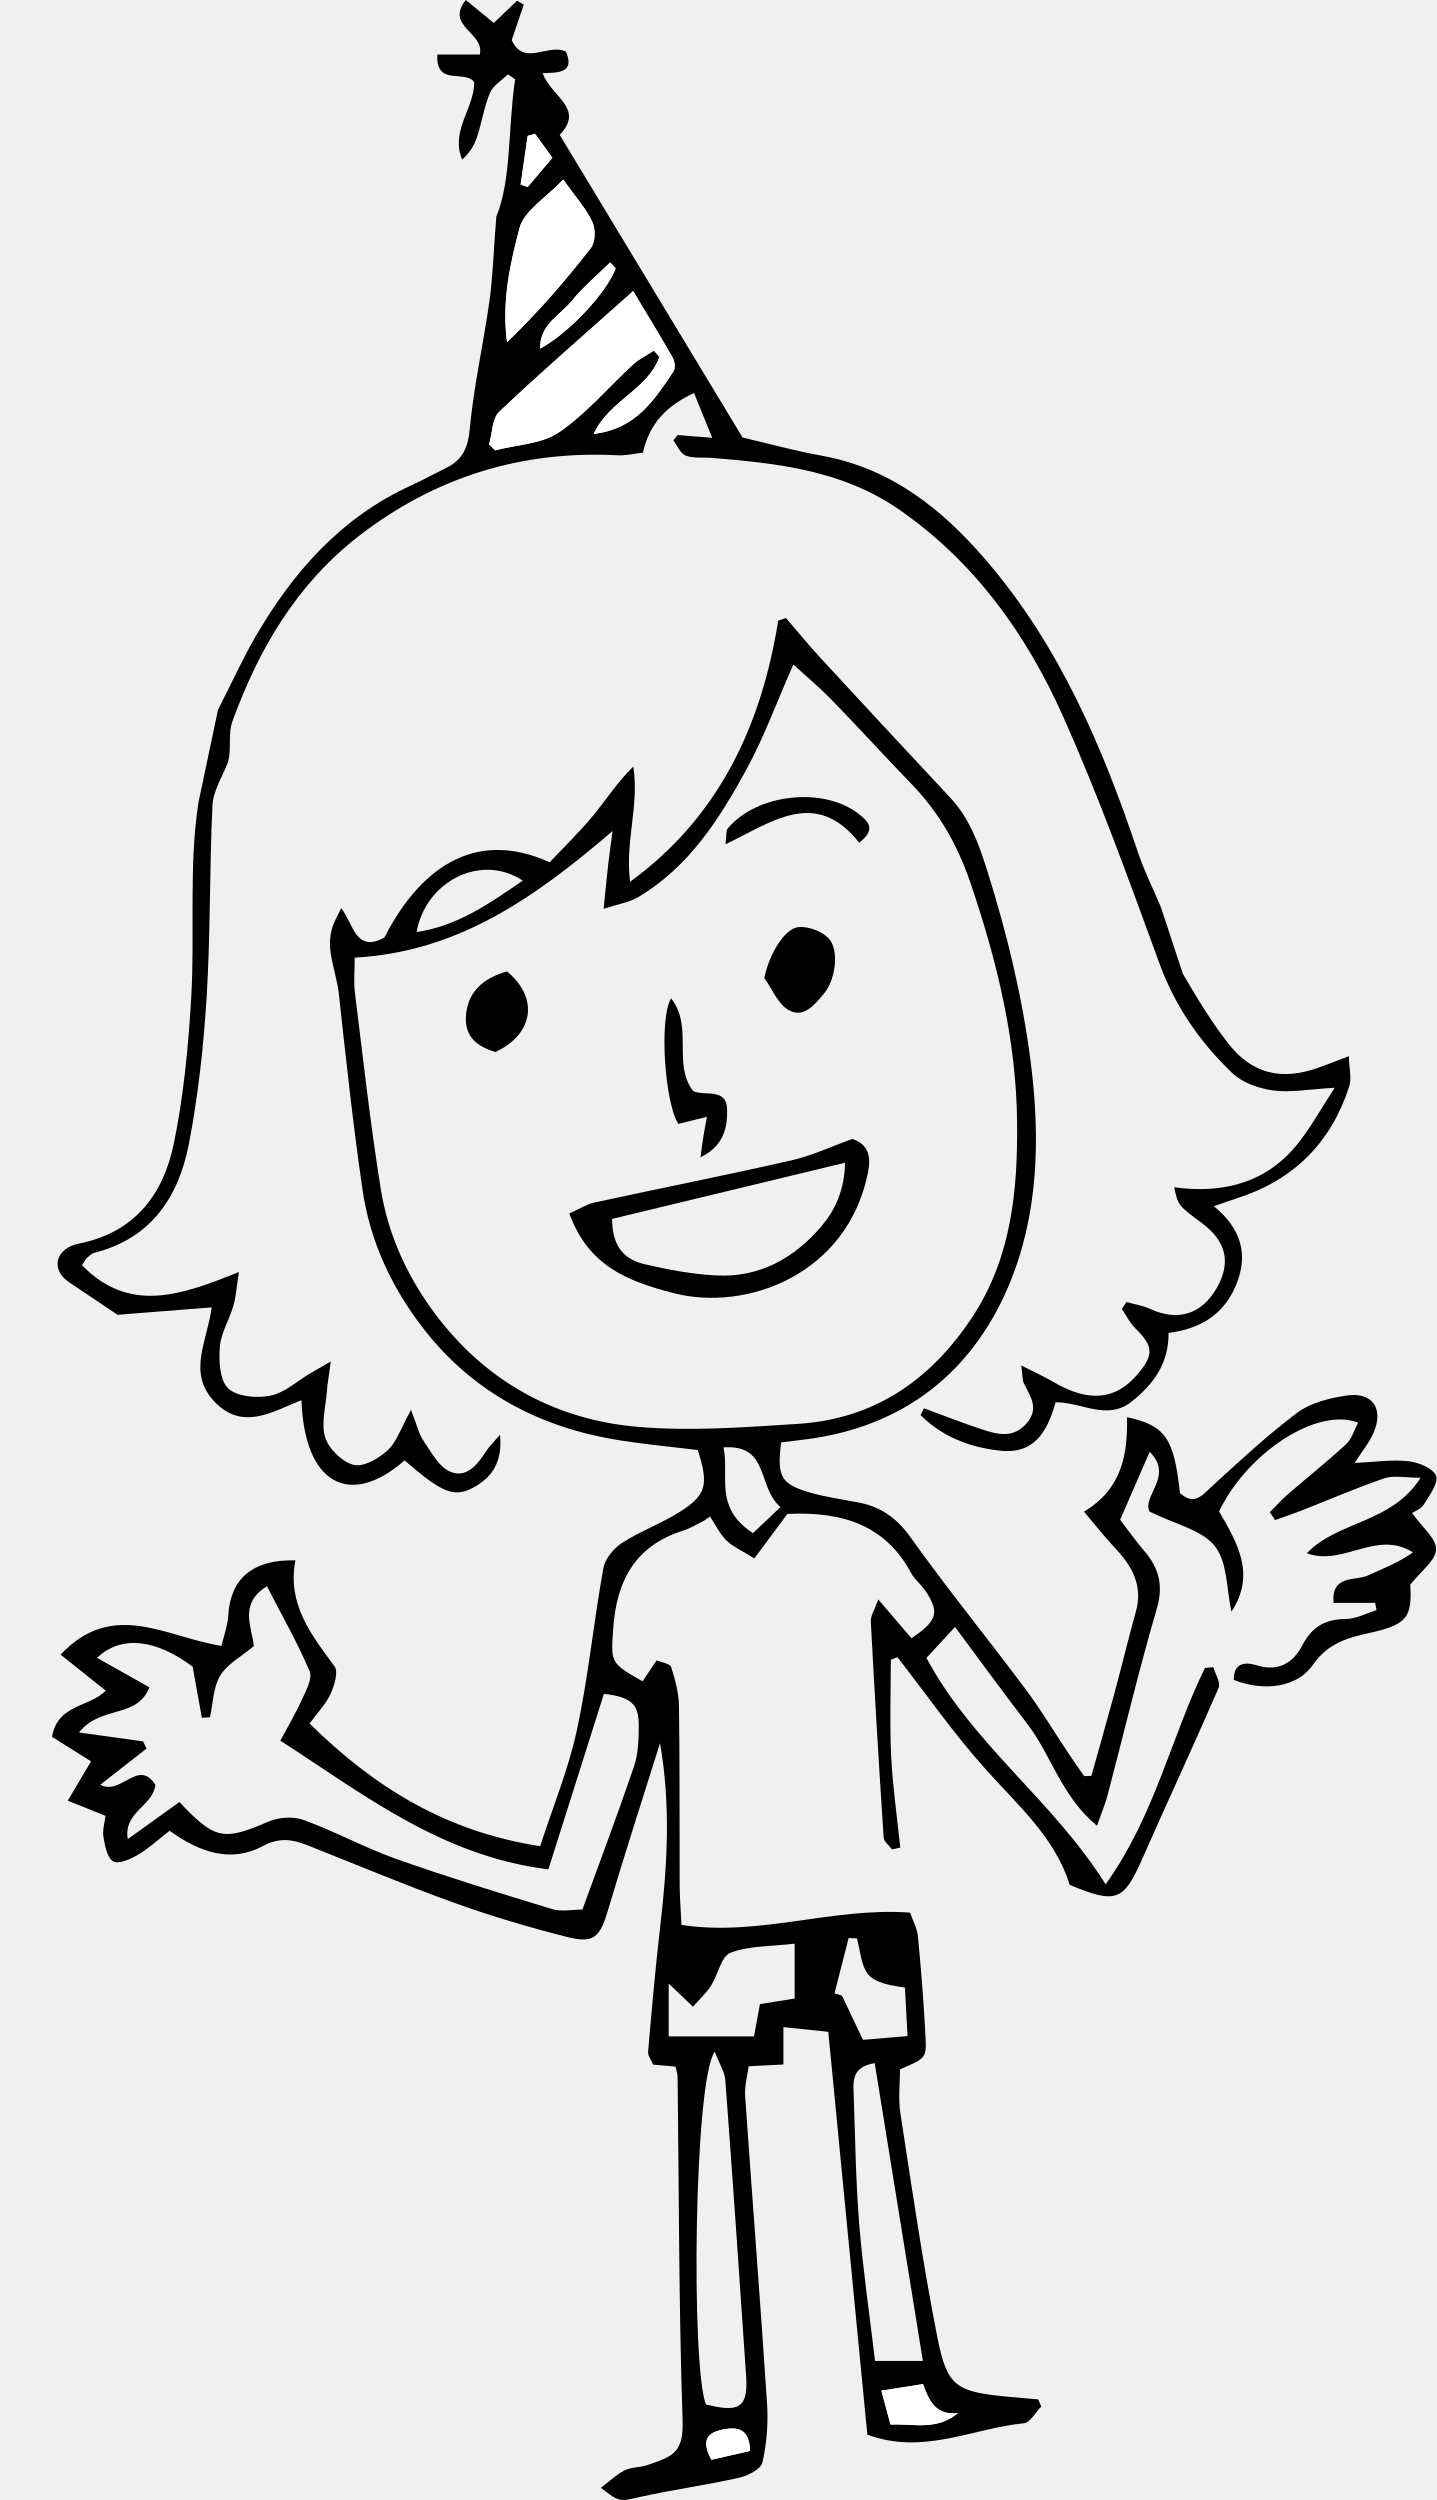
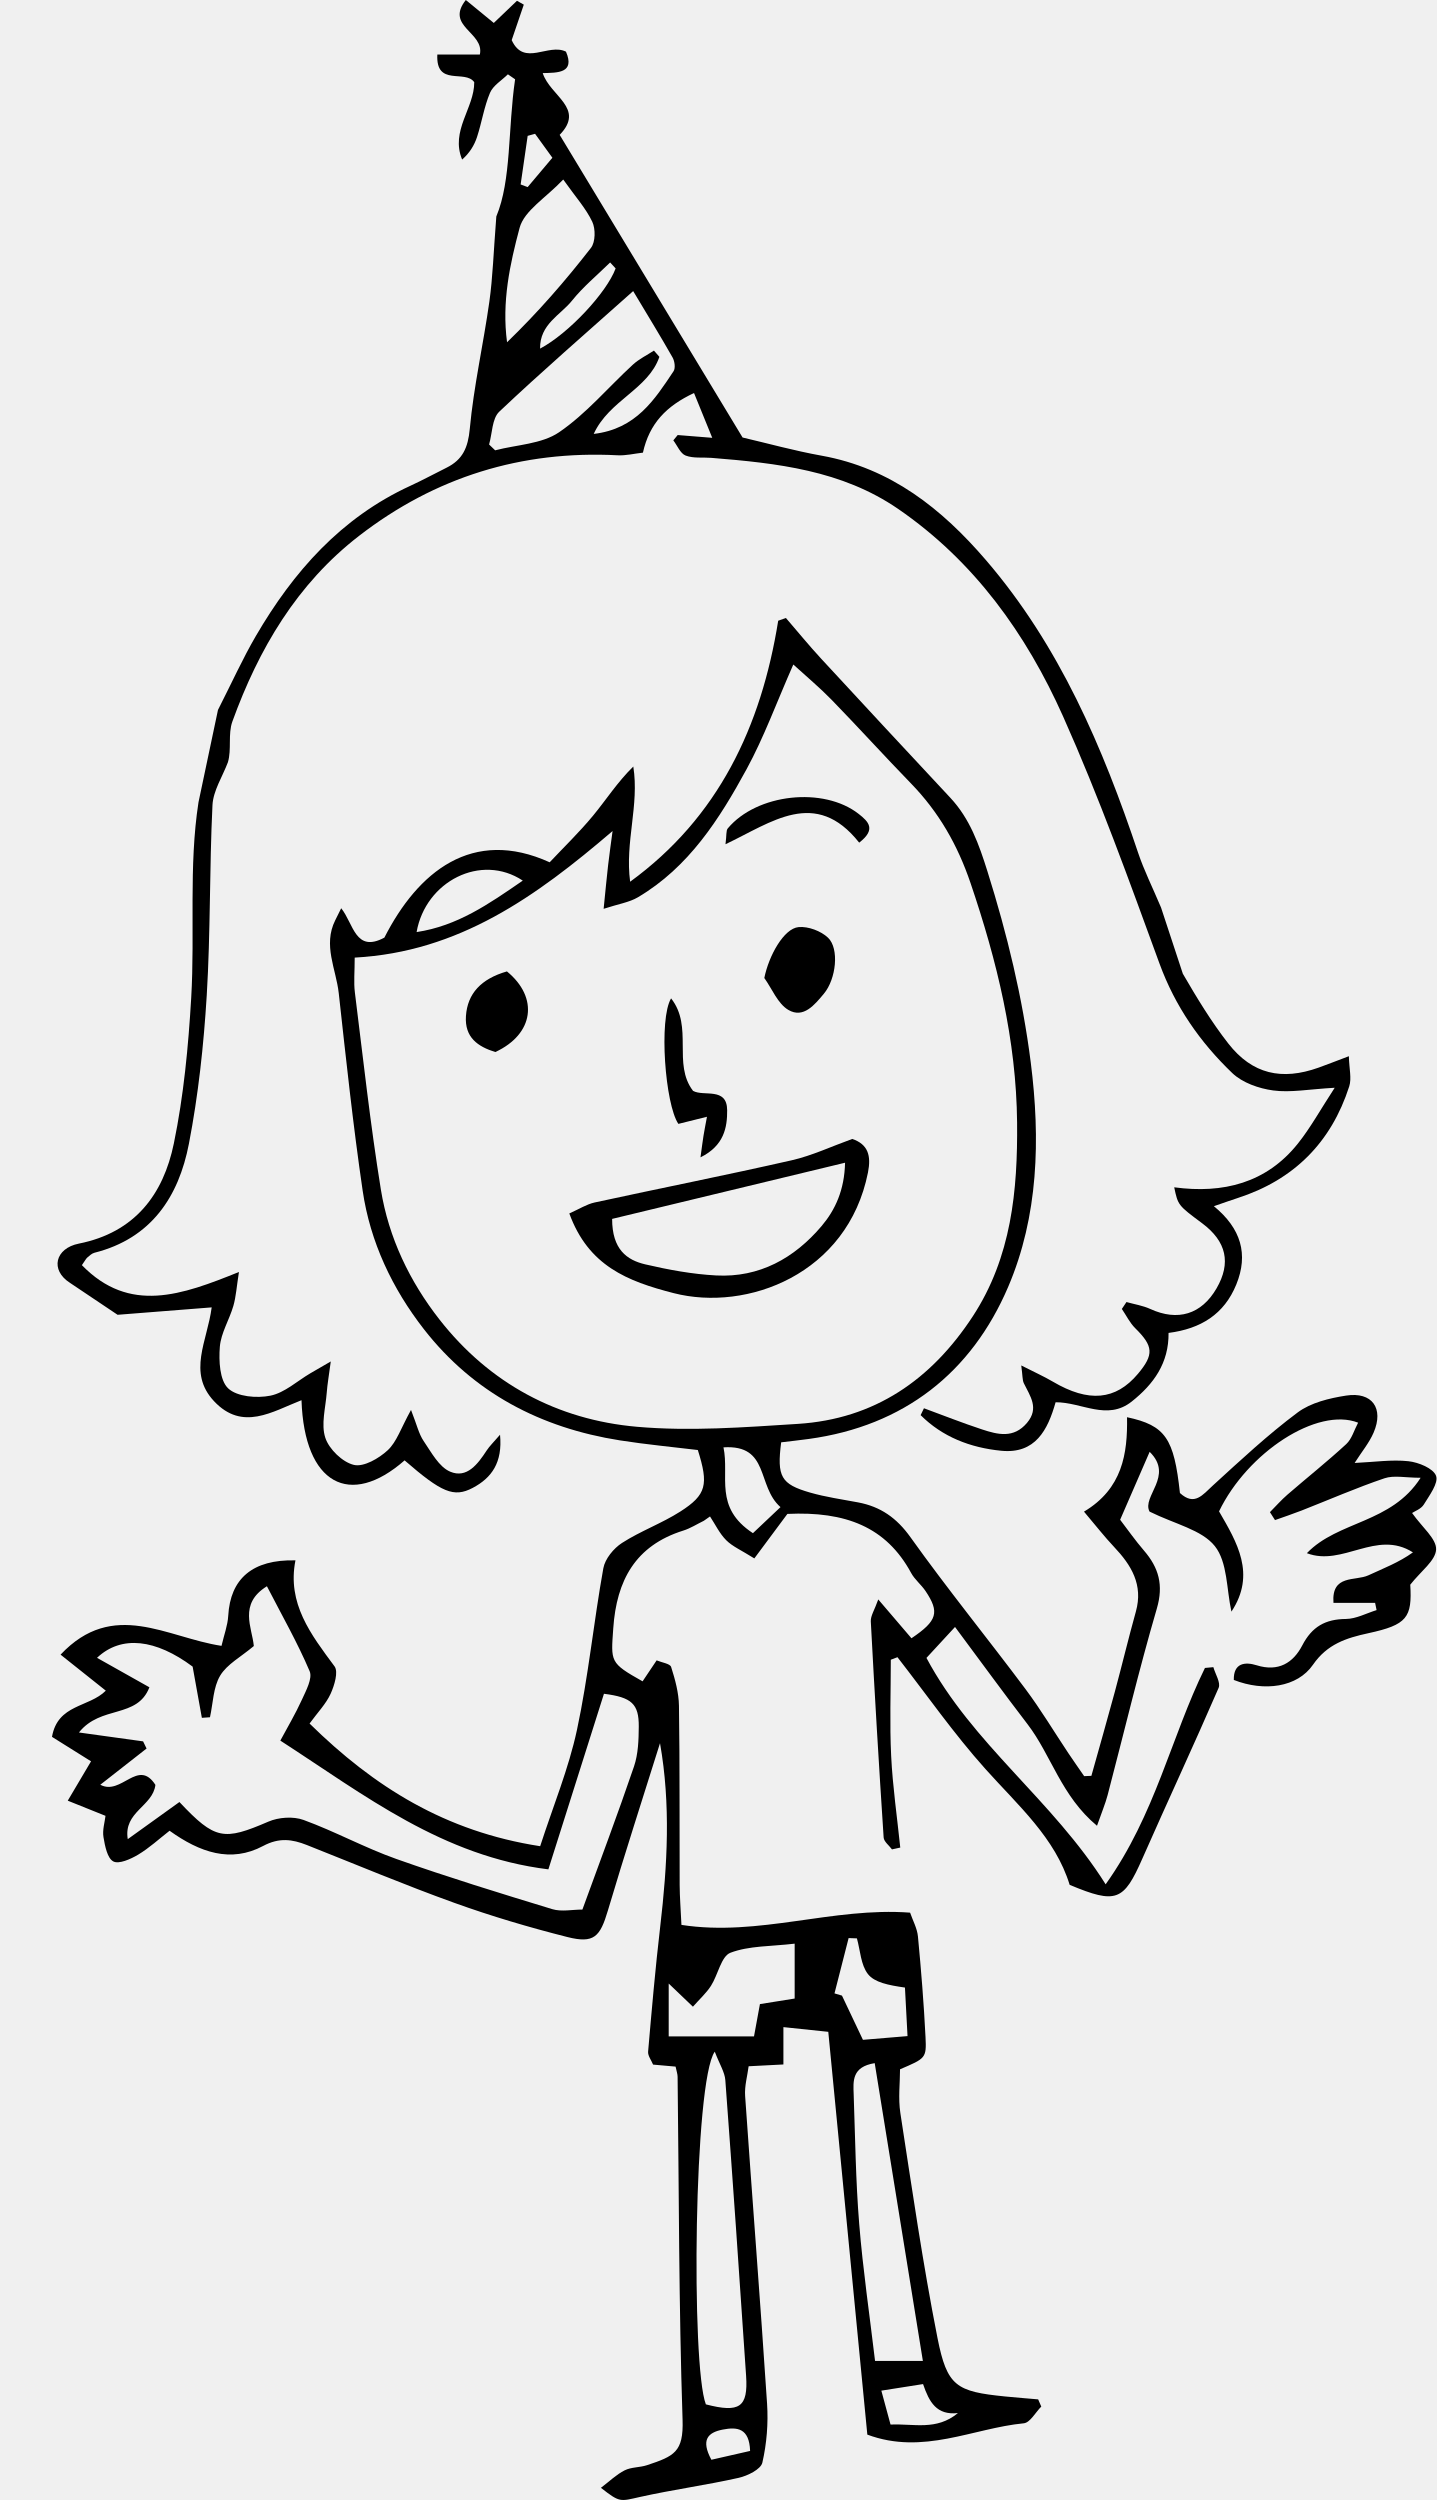
<svg xmlns="http://www.w3.org/2000/svg" version="1.1" id="Layer_1" x="0px" y="0px" width="248.651px" height="432.739px" viewBox="0 0 248.651 432.739" enable-background="new 0 0 248.651 432.739" xml:space="preserve">
  <path fill-rule="evenodd" clip-rule="evenodd" d="M18.518,204.919 M0,207.463 M200.971,157.092c-1.511-3.574-2.954-6.45-3.966-9.471  c-6.122-18.271-13.604-35.835-26.327-50.65c-7.631-8.887-16.465-15.94-28.457-18.095c-4.724-0.849-9.366-2.14-13.685-3.146  c-10.65-17.623-21.062-34.852-31.659-52.385c4.477-4.622-1.624-6.669-2.934-10.691c2.554-0.069,5.629,0.044,4.026-3.712  c-3.068-1.538-7.26,2.675-9.397-1.997c0.734-2.152,1.415-4.147,2.095-6.142c-0.394-0.223-0.787-0.445-1.182-0.668  c-1.311,1.255-2.622,2.509-4.012,3.838C83.814,2.612,82.319,1.385,80.631,0c-3.641,4.601,3.263,5.574,2.429,9.435  c-2.321,0-4.771,0-7.361,0c-0.275,5.623,4.795,2.545,6.39,4.789c0.025,4.496-4.166,8.393-2.096,13.396  c1.302-1.148,2.107-2.47,2.576-3.901c0.827-2.528,1.222-5.219,2.248-7.651c0.539-1.276,2.034-2.149,3.097-3.205  c0.416,0.288,0.832,0.575,1.248,0.862c-1.257,8.597-0.627,17.467-3.251,23.744c-0.493,6.288-0.615,10.544-1.204,14.733  c-1.033,7.358-2.705,14.644-3.39,22.026c-0.304,3.275-1.23,5.346-4.03,6.734c-2.09,1.037-4.142,2.156-6.26,3.13  c-11.986,5.511-20.253,14.87-26.739,25.995c-2.278,3.909-4.146,8.058-6.558,12.8l-3.372,15.982  c-1.72,11.088-0.598,22.588-1.262,33.876c-0.496,8.434-1.304,16.933-3.006,25.188c-1.817,8.813-6.733,15.398-16.448,17.332  c-4.09,0.813-5.032,4.572-1.499,6.812l8.212,5.508c5.964-0.47,10.971-0.864,16.286-1.283c-0.75,5.846-4.239,11.273,0.404,16.234  c4.922,5.259,10.076,1.81,15.143-0.17c0.484,14.583,8.405,18.712,17.845,10.418c6.388,5.543,8.511,6.499,11.799,4.76  c3.264-1.726,5.185-4.368,4.721-9.199c-1.134,1.324-1.82,1.971-2.32,2.738c-1.519,2.33-3.416,4.886-6.309,3.657  c-1.945-0.826-3.268-3.358-4.599-5.312c-0.832-1.222-1.162-2.786-2.18-5.373c-1.747,3.155-2.466,5.517-4.028,6.971  c-1.526,1.42-4.16,2.945-5.86,2.542c-1.974-0.468-4.291-2.712-4.944-4.687c-0.77-2.33,0.044-5.199,0.245-7.829  c0.113-1.483,0.376-2.954,0.697-5.389c-1.9,1.101-2.726,1.571-3.545,2.054c-2.289,1.35-4.441,3.365-6.901,3.866  c-2.346,0.478-5.781,0.19-7.315-1.263c-1.476-1.397-1.634-4.759-1.442-7.184c0.19-2.405,1.647-4.688,2.34-7.085  c0.465-1.611,0.565-3.328,0.969-5.877c-9.887,3.996-18.936,7.3-27.186-1.18c0.562-0.802,0.707-1.123,0.949-1.331  c0.375-0.32,0.781-0.705,1.235-0.82c9.839-2.483,14.575-9.713,16.339-18.855c1.63-8.444,2.562-17.076,3.087-25.669  c0.668-10.961,0.458-21.973,0.993-32.944c0.123-2.514,1.74-4.954,2.67-7.429c0.664-2.198-0.009-4.889,0.774-7.051  c4.551-12.555,11.158-23.818,21.944-32.151c13.183-10.183,28.105-14.801,44.748-13.935c1.423,0.074,2.868-0.289,4.374-0.458  c1.119-5.052,4.063-8.081,8.844-10.322c1.071,2.634,2.014,4.949,3.154,7.754c-2.543-0.203-4.264-0.341-5.983-0.479  c-0.252,0.307-0.504,0.614-0.755,0.921c0.695,0.912,1.217,2.278,2.129,2.629c1.335,0.514,2.951,0.279,4.445,0.399  c11.331,0.911,22.582,2.134,32.33,8.83c13.185,9.057,22.188,21.655,28.563,35.924c6.24,13.964,11.434,28.413,16.692,42.793  c2.714,7.42,7.033,13.616,12.595,18.944c1.75,1.676,4.596,2.671,7.071,3.007c3.009,0.408,6.156-0.21,10.659-0.465  c-2.466,3.776-4.182,6.916-6.381,9.67c-5.436,6.81-12.925,8.703-21.401,7.562c0.657,3.114,0.657,3.114,4.825,6.216  c4.227,3.146,5.055,6.872,2.506,11.274c-2.616,4.519-6.718,5.746-11.474,3.569c-1.287-0.59-2.742-0.81-4.121-1.199  c-0.267,0.398-0.533,0.798-0.8,1.196c0.767,1.124,1.377,2.404,2.327,3.342c3.127,3.088,3.269,4.543,0.462,7.885  c-3.858,4.596-8.541,5.004-14.735,1.355c-1.53-0.9-3.162-1.63-5.466-2.804c0.249,1.823,0.183,2.532,0.448,3.082  c1.079,2.228,2.701,4.3,0.551,6.854c-2.315,2.749-5.07,2.032-7.793,1.136c-3.385-1.112-6.701-2.431-10.048-3.66  c-0.192,0.397-0.385,0.794-0.576,1.19c3.763,3.759,8.589,5.645,13.975,6.168c5.882,0.571,8.03-3.582,9.389-8.396  c4.538-0.026,8.911,3.261,13.173-0.123c3.796-3.013,6.438-6.654,6.379-11.88c5.587-0.716,9.627-3.231,11.724-8.382  c2.132-5.235,0.829-9.694-3.878-13.554c1.949-0.671,3.03-1.062,4.122-1.414c9.735-3.145,16.183-9.626,19.304-19.32  c0.446-1.389-0.009-3.067-0.062-5.228c-2.482,0.938-3.85,1.48-5.233,1.975c-6.386,2.281-11.482,1.137-15.625-4.16  c-2.955-3.778-5.465-7.934-7.88-12.091 M106.562,46.464c-1.543,4.173-8.123,11.254-13.077,13.88  c-0.068-4.231,3.524-5.803,5.514-8.289c1.938-2.422,4.388-4.434,6.613-6.625C105.929,45.774,106.246,46.119,106.562,46.464z   M91.336,23.515c0.427-0.118,0.854-0.236,1.281-0.354c0.96,1.326,1.919,2.652,2.999,4.145c-1.59,1.886-2.937,3.482-4.282,5.078  c-0.404-0.151-0.81-0.303-1.214-0.455C90.525,29.124,90.931,26.319,91.336,23.515z M89.938,39.45  c0.801-3.002,4.568-5.212,7.555-8.376c2.15,3.034,3.941,5.01,5.028,7.317c0.583,1.236,0.553,3.51-0.229,4.517  c-4.424,5.695-9.159,11.148-14.523,16.336C86.834,52.27,88.266,45.716,89.938,39.45z M116.59,64.254  c-3.276,4.917-6.487,10-13.82,10.855c2.669-5.83,9.437-7.72,11.367-13.338c-0.313-0.361-0.628-0.723-0.942-1.084  c-1.222,0.801-2.58,1.453-3.642,2.428c-4.263,3.914-8.056,8.482-12.776,11.704c-3.003,2.05-7.334,2.153-11.069,3.13  c-0.349-0.336-0.698-0.672-1.048-1.008c0.554-1.929,0.505-4.494,1.76-5.682c7.333-6.937,14.971-13.55,23.179-20.873  c2.51,4.193,4.733,7.81,6.825,11.501C116.784,62.525,116.945,63.721,116.59,64.254z" />
  <path fill-rule="evenodd" clip-rule="evenodd" d="M109.074,152.623c15.269-11.122,22.69-26.832,25.629-45.178  c0.444-0.158,0.889-0.316,1.333-0.475c2.023,2.344,3.982,4.748,6.081,7.022c7.434,8.06,14.904,16.086,22.384,24.103  c3.392,3.636,4.952,8.057,6.425,12.745c3.405,10.843,6.065,21.801,7.495,33.078c1.684,13.274,1.322,26.608-3.918,38.851  c-6.349,14.832-18.037,24.057-34.508,26.309c-1.619,0.222-3.245,0.397-4.779,0.583c-0.755,5.931-0.057,7.238,5.006,8.697  c2.708,0.781,5.531,1.173,8.31,1.699c3.887,0.735,6.669,2.67,9.074,6.04c6.377,8.937,13.319,17.468,19.896,26.266  c2.671,3.573,4.97,7.423,7.45,11.139c0.886,1.326,1.807,2.628,2.711,3.941c0.417-0.018,0.833-0.034,1.25-0.052  c1.354-4.844,2.742-9.679,4.055-14.533c1.25-4.625,2.36-9.288,3.647-13.902c1.296-4.644-0.783-8.031-3.787-11.206  c-1.631-1.725-3.092-3.611-5.195-6.093c6.652-3.969,7.567-10.019,7.451-16.344c6.673,1.425,8.136,3.678,9.157,13.122  c2.525,2.317,3.93,0.314,5.716-1.316c4.77-4.354,9.511-8.787,14.675-12.638c2.269-1.691,5.471-2.458,8.364-2.91  c4.52-0.706,6.586,2.206,4.768,6.415c-0.756,1.751-2.031,3.278-3.286,5.246c3.437-0.156,6.415-0.616,9.311-0.303  c1.751,0.189,4.307,1.233,4.783,2.527c0.46,1.248-1.147,3.393-2.12,4.976c-0.471,0.767-1.568,1.148-2.027,1.462  c1.765,2.5,4.234,4.459,4.157,6.312c-0.08,1.925-2.624,3.746-4.471,6.095c0.339,5.683-0.542,6.948-7.268,8.403  c-3.821,0.827-7.111,1.886-9.574,5.457c-2.705,3.922-8.435,4.701-13.702,2.631c-0.069-2.955,1.957-3.166,3.948-2.542  c3.767,1.181,6.333-0.41,7.902-3.438c1.681-3.243,3.991-4.545,7.562-4.576c1.771-0.016,3.534-0.993,5.301-1.534  c-0.085-0.418-0.17-0.836-0.255-1.254c-1.201,0-2.403,0-3.604,0c-1.111,0-2.223,0-3.605,0c-0.369-4.981,3.786-3.721,6.042-4.766  c2.594-1.202,5.272-2.218,7.714-3.973c-6.32-4.014-12.14,2.511-18.361,0.141c5.413-5.64,14.621-5.116,19.695-13.053  c-2.625,0-4.615-0.469-6.259,0.088c-4.856,1.646-9.571,3.709-14.352,5.583c-1.516,0.594-3.064,1.104-4.598,1.653  c-0.292-0.458-0.585-0.916-0.878-1.375c1.011-1.017,1.962-2.103,3.042-3.039c3.379-2.926,6.885-5.711,10.167-8.739  c0.971-0.896,1.365-2.416,2.056-3.709c-7.066-2.765-19.156,5.161-24.074,15.352c3.081,5.325,6.454,10.84,2.145,17.355  c-0.859-3.858-0.659-8.561-2.873-11.34c-2.263-2.84-6.894-3.793-11.299-5.975c-1.401-2.626,4.285-6.157,0.016-10.346  c-1.729,3.977-3.315,7.627-5.109,11.758c1.316,1.715,2.625,3.596,4.115,5.321c2.574,2.982,3.432,5.973,2.235,10.062  c-3.122,10.674-5.688,21.511-8.514,32.272c-0.396,1.504-1.013,2.95-1.84,5.316c-6.207-5.161-7.916-12.23-12.03-17.59  c-4.114-5.36-8.087-10.831-12.546-16.823c-1.981,2.146-3.367,3.647-4.945,5.356c7.979,14.959,21.833,24.594,31.018,39.189  c8.605-12.06,11.327-25.518,17.188-37.452c0.485-0.045,0.971-0.09,1.457-0.135c0.336,1.207,1.3,2.686,0.912,3.579  c-4.293,9.913-8.862,19.707-13.219,29.594c-3.221,7.31-4.491,7.88-12.569,4.507c-2.476-8.111-8.917-13.735-14.577-20.053  c-5.467-6.1-10.182-12.873-15.228-19.352c-0.384,0.146-0.768,0.291-1.152,0.437c0,5.56-0.212,11.131,0.062,16.677  c0.262,5.293,1.029,10.561,1.575,15.839c-0.479,0.104-0.957,0.21-1.435,0.314c-0.501-0.685-1.396-1.344-1.443-2.059  c-0.819-12.461-1.562-24.926-2.222-37.396c-0.051-0.968,0.645-1.976,1.291-3.812c2.299,2.689,4.041,4.727,5.747,6.723  c4.496-3.031,4.899-4.499,2.433-8.178c-0.738-1.101-1.862-1.969-2.485-3.118c-4.331-7.999-11.375-10.7-21.424-10.23  c-1.379,1.856-3.46,4.658-5.723,7.703c-2.245-1.412-3.774-2.059-4.863-3.146c-1.154-1.153-1.89-2.727-2.808-4.116  c-0.356,0.249-0.712,0.498-1.068,0.747c-1.181,0.574-2.312,1.308-3.551,1.696c-8.303,2.604-11.554,8.623-12.127,16.897  c-0.406,5.863-0.636,5.985,5.074,9.199c0.739-1.103,1.499-2.236,2.433-3.63c0.896,0.381,2.324,0.563,2.509,1.143  c0.692,2.173,1.323,4.47,1.356,6.729c0.151,10.321,0.075,20.646,0.12,30.969c0.01,2.135,0.185,4.27,0.309,6.95  c13.404,2.075,26.18-3.124,39.579-2.121c0.468,1.37,1.225,2.718,1.358,4.125c0.553,5.801,1.023,11.615,1.312,17.435  c0.181,3.65,0.01,3.659-4.412,5.554c0,2.343-0.338,5.019,0.057,7.581c1.999,12.989,3.879,26.012,6.421,38.899  c1.663,8.429,3.266,9.307,11.729,10.154c1.898,0.19,3.802,0.335,5.702,0.501c0.181,0.416,0.36,0.832,0.54,1.249  c-1.007,1.005-1.939,2.788-3.034,2.894c-8.801,0.851-17.409,5.565-27.076,1.959c-2.241-23.117-4.447-45.875-6.759-69.722  c-2.329-0.244-4.881-0.512-7.768-0.814c0,2.562,0,4.312,0,6.464c-1.963,0.102-3.703,0.191-6.019,0.311  c-0.21,1.659-0.727,3.421-0.607,5.138c1.229,17.759,2.635,35.504,3.799,53.267c0.222,3.389-0.058,6.911-0.817,10.209  c-0.267,1.157-2.564,2.284-4.112,2.631c-5.644,1.264-11.395,2.045-17.04,3.3c-3.523,0.783-3.471,1.019-6.793-1.576  c1.474-1.115,2.674-2.299,4.107-3.023c1.147-0.581,2.619-0.479,3.875-0.896c4.694-1.561,6.339-2.264,6.153-7.858  c-0.656-19.782-0.62-39.587-0.86-59.383c-0.006-0.481-0.187-0.961-0.349-1.75c-1.212-0.108-2.455-0.219-3.896-0.347  c-0.307-0.759-0.923-1.532-0.86-2.247c0.627-7.23,1.254-14.465,2.098-21.672c1.236-10.555,1.841-21.093-0.039-31.717  c-3.021,9.65-6.148,19.27-9.021,28.965c-1.352,4.56-2.4,5.754-6.995,4.594c-6.603-1.668-13.165-3.609-19.571-5.916  c-8.603-3.097-17.04-6.65-25.545-10.016c-2.544-1.006-4.788-1.317-7.556,0.159c-5.629,3.002-10.97,1.118-16.203-2.629  c-1.81,1.406-3.504,2.983-5.447,4.143c-1.284,0.766-3.335,1.687-4.299,1.164c-1.041-0.563-1.443-2.689-1.696-4.205  c-0.206-1.229,0.222-2.563,0.35-3.684c-2.159-0.867-4.049-1.625-6.534-2.623c1.58-2.67,2.801-4.733,4.032-6.812  c-2.354-1.474-4.623-2.896-6.76-4.234c0.995-5.701,6.394-5.061,9.316-7.995c-2.498-1.989-4.846-3.859-7.832-6.237  c9.129-9.682,18.382-2.949,27.86-1.521c0.443-1.912,1.068-3.541,1.162-5.2c0.361-6.409,4.175-9.782,11.637-9.6  c-1.478,7.467,2.675,12.828,6.765,18.349c0.693,0.936-0.024,3.31-0.681,4.75c-0.793,1.74-2.216,3.193-3.641,5.148  c11.172,10.979,23.512,18.704,39.916,21.232c2.251-6.96,4.932-13.425,6.374-20.155c1.975-9.22,2.887-18.663,4.559-27.955  c0.294-1.63,1.785-3.448,3.236-4.383c3.204-2.063,6.885-3.385,10.096-5.438c4.528-2.897,4.915-4.654,3.025-10.646  c-4.329-0.528-8.925-0.953-13.476-1.668c-13.708-2.153-25.354-8.227-33.936-19.241c-5.474-7.026-9.301-15.094-10.604-23.983  c-1.664-11.356-2.878-22.781-4.14-34.193c-0.461-4.173-2.759-8.289-0.616-12.597c0.274-0.552,0.549-1.104,1.041-2.097  c2.152,2.675,2.431,7.784,7.472,5.087c5.794-11.383,15.223-19.129,28.613-13.041c2.394-2.548,5.119-5.177,7.515-8.077  c2.271-2.751,4.198-5.787,6.961-8.499C110.686,139.383,108.152,145.757,109.074,152.623z M61.397,165.758  c0,2.452-0.189,4.267,0.031,6.029c1.421,11.383,2.673,22.796,4.498,34.115c1.342,8.32,4.986,15.919,10.163,22.524  c8.648,11.036,20.358,17.331,34.16,18.543c9.206,0.809,18.593,0.087,27.864-0.501c13.25-0.839,23.066-7.613,30.26-18.6  c6.719-10.263,7.79-21.817,7.682-33.545c-0.131-14.284-3.475-27.974-8.063-41.479c-2.248-6.618-5.5-12.287-10.305-17.235  c-4.629-4.768-9.092-9.695-13.723-14.461c-2.091-2.15-4.411-4.077-6.646-6.123c-2.916,6.62-5.078,12.591-8.081,18.104  c-4.707,8.644-10.009,16.979-18.816,22.185c-1.501,0.888-3.367,1.158-5.935,1.998c0.341-3.35,0.533-5.459,0.776-7.563  c0.229-1.97,0.512-3.934,0.771-5.899C92.792,155.187,79.438,164.783,61.397,165.758z M13.664,299.885  c4.319,0.599,7.712,1.068,11.105,1.538c0.2,0.413,0.4,0.826,0.601,1.239c-2.58,2.019-5.16,4.038-8.01,6.27  c3.646,1.955,6.532-4.652,9.54,0.022c-0.439,3.716-5.56,4.661-4.786,9.394c3.28-2.357,6.173-4.436,8.944-6.427  c6.186,6.584,7.672,6.722,15.396,3.396c1.773-0.764,4.303-0.943,6.084-0.294c5.45,1.987,10.597,4.818,16.062,6.754  c8.912,3.155,17.961,5.936,27.008,8.691c1.589,0.483,3.451,0.068,5.204,0.068c3.102-8.528,6.155-16.606,8.933-24.777  c0.729-2.145,0.805-4.576,0.823-6.88c0.032-3.958-1.232-5.088-6.027-5.693c-3.25,10.265-6.52,20.596-9.62,30.391  c-18.368-2.268-31.68-12.763-46.396-22.286c1.207-2.258,2.61-4.606,3.734-7.083c0.712-1.566,1.867-3.687,1.339-4.928  c-2.106-4.955-4.796-9.662-7.396-14.708c-4.97,3.069-2.538,7.215-2.267,10.35c-2.246,1.894-4.646,3.148-5.829,5.131  c-1.209,2.027-1.223,4.768-1.76,7.196c-0.468,0.033-0.937,0.065-1.405,0.099c-0.521-2.886-1.04-5.771-1.598-8.865  c-6.362-4.742-12.315-5.514-16.55-1.521c3.079,1.731,6.011,3.381,9.069,5.101C23.731,297.545,17.452,295.117,13.664,299.885z   M123.724,355.133c-3.615,5.021-4.129,54.335-1.542,61.052c5.843,1.512,7.329,0.517,6.965-4.936  c-1.143-17.068-2.327-34.135-3.597-51.194C125.447,358.677,124.573,357.356,123.724,355.133z M151.408,357.121  c-3.973,0.643-3.721,3.113-3.642,5.375c0.265,7.486,0.352,14.99,0.958,22.45c0.642,7.902,1.801,15.763,2.744,23.724  c3.33,0,5.681,0,8.278,0C156.935,391.282,154.214,374.465,151.408,357.121z M115.749,343.342c0,3.74,0,6.392,0,9.151  c5.282,0,10.005,0,14.765,0c0.369-2.01,0.662-3.605,1.027-5.594c1.956-0.312,3.816-0.608,6.012-0.959c0-2.986,0-5.845,0-9.501  c-4.121,0.49-7.881,0.346-11.118,1.574c-1.604,0.609-2.146,3.813-3.364,5.718c-0.809,1.263-1.967,2.301-3.128,3.62  C118.494,345.967,117.565,345.079,115.749,343.342z M144.447,345.047c0.432,0.129,0.863,0.257,1.294,0.385  c1.146,2.416,2.292,4.833,3.63,7.653c2.237-0.187,4.639-0.387,7.717-0.644c-0.166-3.129-0.306-5.766-0.445-8.402  c-2.887-0.413-5.273-0.887-6.408-2.339c-1.239-1.586-1.321-4.077-1.907-6.174c-0.479-0.018-0.957-0.035-1.436-0.053  C146.077,338.665,145.262,341.856,144.447,345.047z M90.491,152.429c-7.232-4.794-16.843,0.133-18.378,8.909  C79.169,160.274,84.556,156.524,90.491,152.429z M130.329,265.385c1.475-1.393,2.944-2.782,4.771-4.51  c-4.155-3.644-1.826-10.851-9.869-10.345C126.295,255.59,123.507,260.9,130.329,265.385z M159.777,412.674  c-2.562,0.403-4.6,0.724-7.22,1.137c0.616,2.271,1.065,3.932,1.591,5.871c4.046-0.189,7.933,1.1,11.667-1.992  C162.114,418.103,160.843,415.795,159.777,412.674z M123.137,425.774c2.372-0.541,4.48-1.021,6.703-1.528  c-0.137-3.966-2.235-4.185-4.739-3.695C122.528,421.053,121.276,422.304,123.137,425.774z" />
-   <path fill-rule="evenodd" clip-rule="evenodd" fill="#FFFFFF" d="M102.77,75.109c2.669-5.83,9.437-7.72,11.367-13.338  c-0.313-0.361-0.628-0.723-0.942-1.084c-1.222,0.801-2.58,1.453-3.642,2.428c-4.263,3.914-8.056,8.482-12.776,11.704  c-3.003,2.05-7.334,2.153-11.069,3.13c-0.349-0.336-0.698-0.672-1.048-1.008c0.554-1.929,0.505-4.494,1.76-5.682  c7.333-6.937,14.971-13.55,23.179-20.873c2.51,4.193,4.733,7.81,6.825,11.501c0.361,0.638,0.522,1.833,0.167,2.366  C113.313,69.171,110.103,74.254,102.77,75.109z" />
-   <path fill-rule="evenodd" clip-rule="evenodd" fill="#FFFFFF" d="M97.492,31.074c2.15,3.034,3.941,5.01,5.028,7.317  c0.583,1.236,0.553,3.51-0.229,4.517c-4.424,5.695-9.159,11.148-14.523,16.336c-0.935-6.975,0.497-13.528,2.169-19.794  C90.738,36.448,94.506,34.238,97.492,31.074z" />
-   <path fill-rule="evenodd" clip-rule="evenodd" fill="#FFFFFF" d="M106.562,46.464c-1.543,4.173-8.123,11.254-13.077,13.88  c-0.068-4.231,3.524-5.803,5.514-8.289c1.938-2.422,4.388-4.434,6.613-6.625C105.929,45.774,106.246,46.119,106.562,46.464z" />
-   <path fill-rule="evenodd" clip-rule="evenodd" fill="#FFFFFF" d="M90.12,31.928c0.405-2.804,0.811-5.608,1.216-8.413  c0.427-0.118,0.854-0.236,1.281-0.354c0.96,1.326,1.919,2.652,2.999,4.145c-1.59,1.886-2.937,3.482-4.282,5.078  C90.93,32.231,90.524,32.08,90.12,31.928z" />
-   <path fill-rule="evenodd" clip-rule="evenodd" fill="#FFFFFF" d="M159.777,412.674c1.065,3.121,2.337,5.429,6.038,5.016  c-3.734,3.092-7.621,1.803-11.667,1.992c-0.525-1.939-0.975-3.6-1.591-5.871C155.178,413.397,157.216,413.077,159.777,412.674z" />
-   <path fill-rule="evenodd" clip-rule="evenodd" fill="#FFFFFF" d="M123.137,425.774c-1.86-3.471-0.608-4.722,1.964-5.224  c2.504-0.489,4.603-0.271,4.739,3.695C127.617,424.753,125.509,425.233,123.137,425.774z" />
  <path fill-rule="evenodd" clip-rule="evenodd" d="M98.546,210.042c1.73-0.766,3.001-1.598,4.386-1.898  c11.363-2.469,22.773-4.726,34.11-7.305c3.522-0.801,6.865-2.394,10.481-3.692c2.743,0.928,3.298,2.895,2.718,5.812  c-3.506,17.616-20.95,24.139-33.627,20.878C108.563,221.765,101.856,219.117,98.546,210.042z M105.957,210.986  c-0.003,5.285,2.54,7.124,5.751,7.873c4.021,0.938,8.146,1.697,12.259,1.916c7.48,0.399,13.531-2.991,18.232-8.531  c2.38-2.806,3.975-6.256,4.076-10.981C132.458,204.596,119.209,207.791,105.957,210.986z" />
  <path fill-rule="evenodd" clip-rule="evenodd" d="M132.299,169.289c0.774-3.85,3.372-8.567,5.926-8.811  c1.663-0.159,3.881,0.671,5.106,1.839c1.963,1.869,1.42,7.136-0.729,9.7c-1.564,1.866-3.527,4.349-6.154,2.787  C134.618,173.717,133.651,171.179,132.299,169.289z" />
  <path fill-rule="evenodd" clip-rule="evenodd" d="M119.962,188.823c1.861,1.041,5.871-0.714,5.906,3.336  c0.026,2.987-0.531,6.153-4.618,8.174c0.239-1.727,0.362-2.733,0.522-3.733c0.146-0.923,0.334-1.839,0.601-3.292  c-1.99,0.495-3.487,0.868-4.95,1.232c-2.294-3.383-3.411-18.13-1.262-21.727C120.064,177.75,116.373,184.144,119.962,188.823z" />
  <path fill-rule="evenodd" clip-rule="evenodd" d="M85.737,182.104c-3.012-0.939-5.337-2.512-5.084-6.237  c0.263-3.88,2.622-6.437,7.093-7.72C93.289,172.676,92.43,179.004,85.737,182.104z" />
  <path fill-rule="evenodd" clip-rule="evenodd" d="M148.722,145.858c-7.578-9.566-15.152-3.504-23.142,0.275  c0.21-1.593,0.075-2.357,0.396-2.741c5.038-6.023,16.582-7.265,22.649-2.512C150.351,142.232,151.696,143.559,148.722,145.858z" />
</svg>
